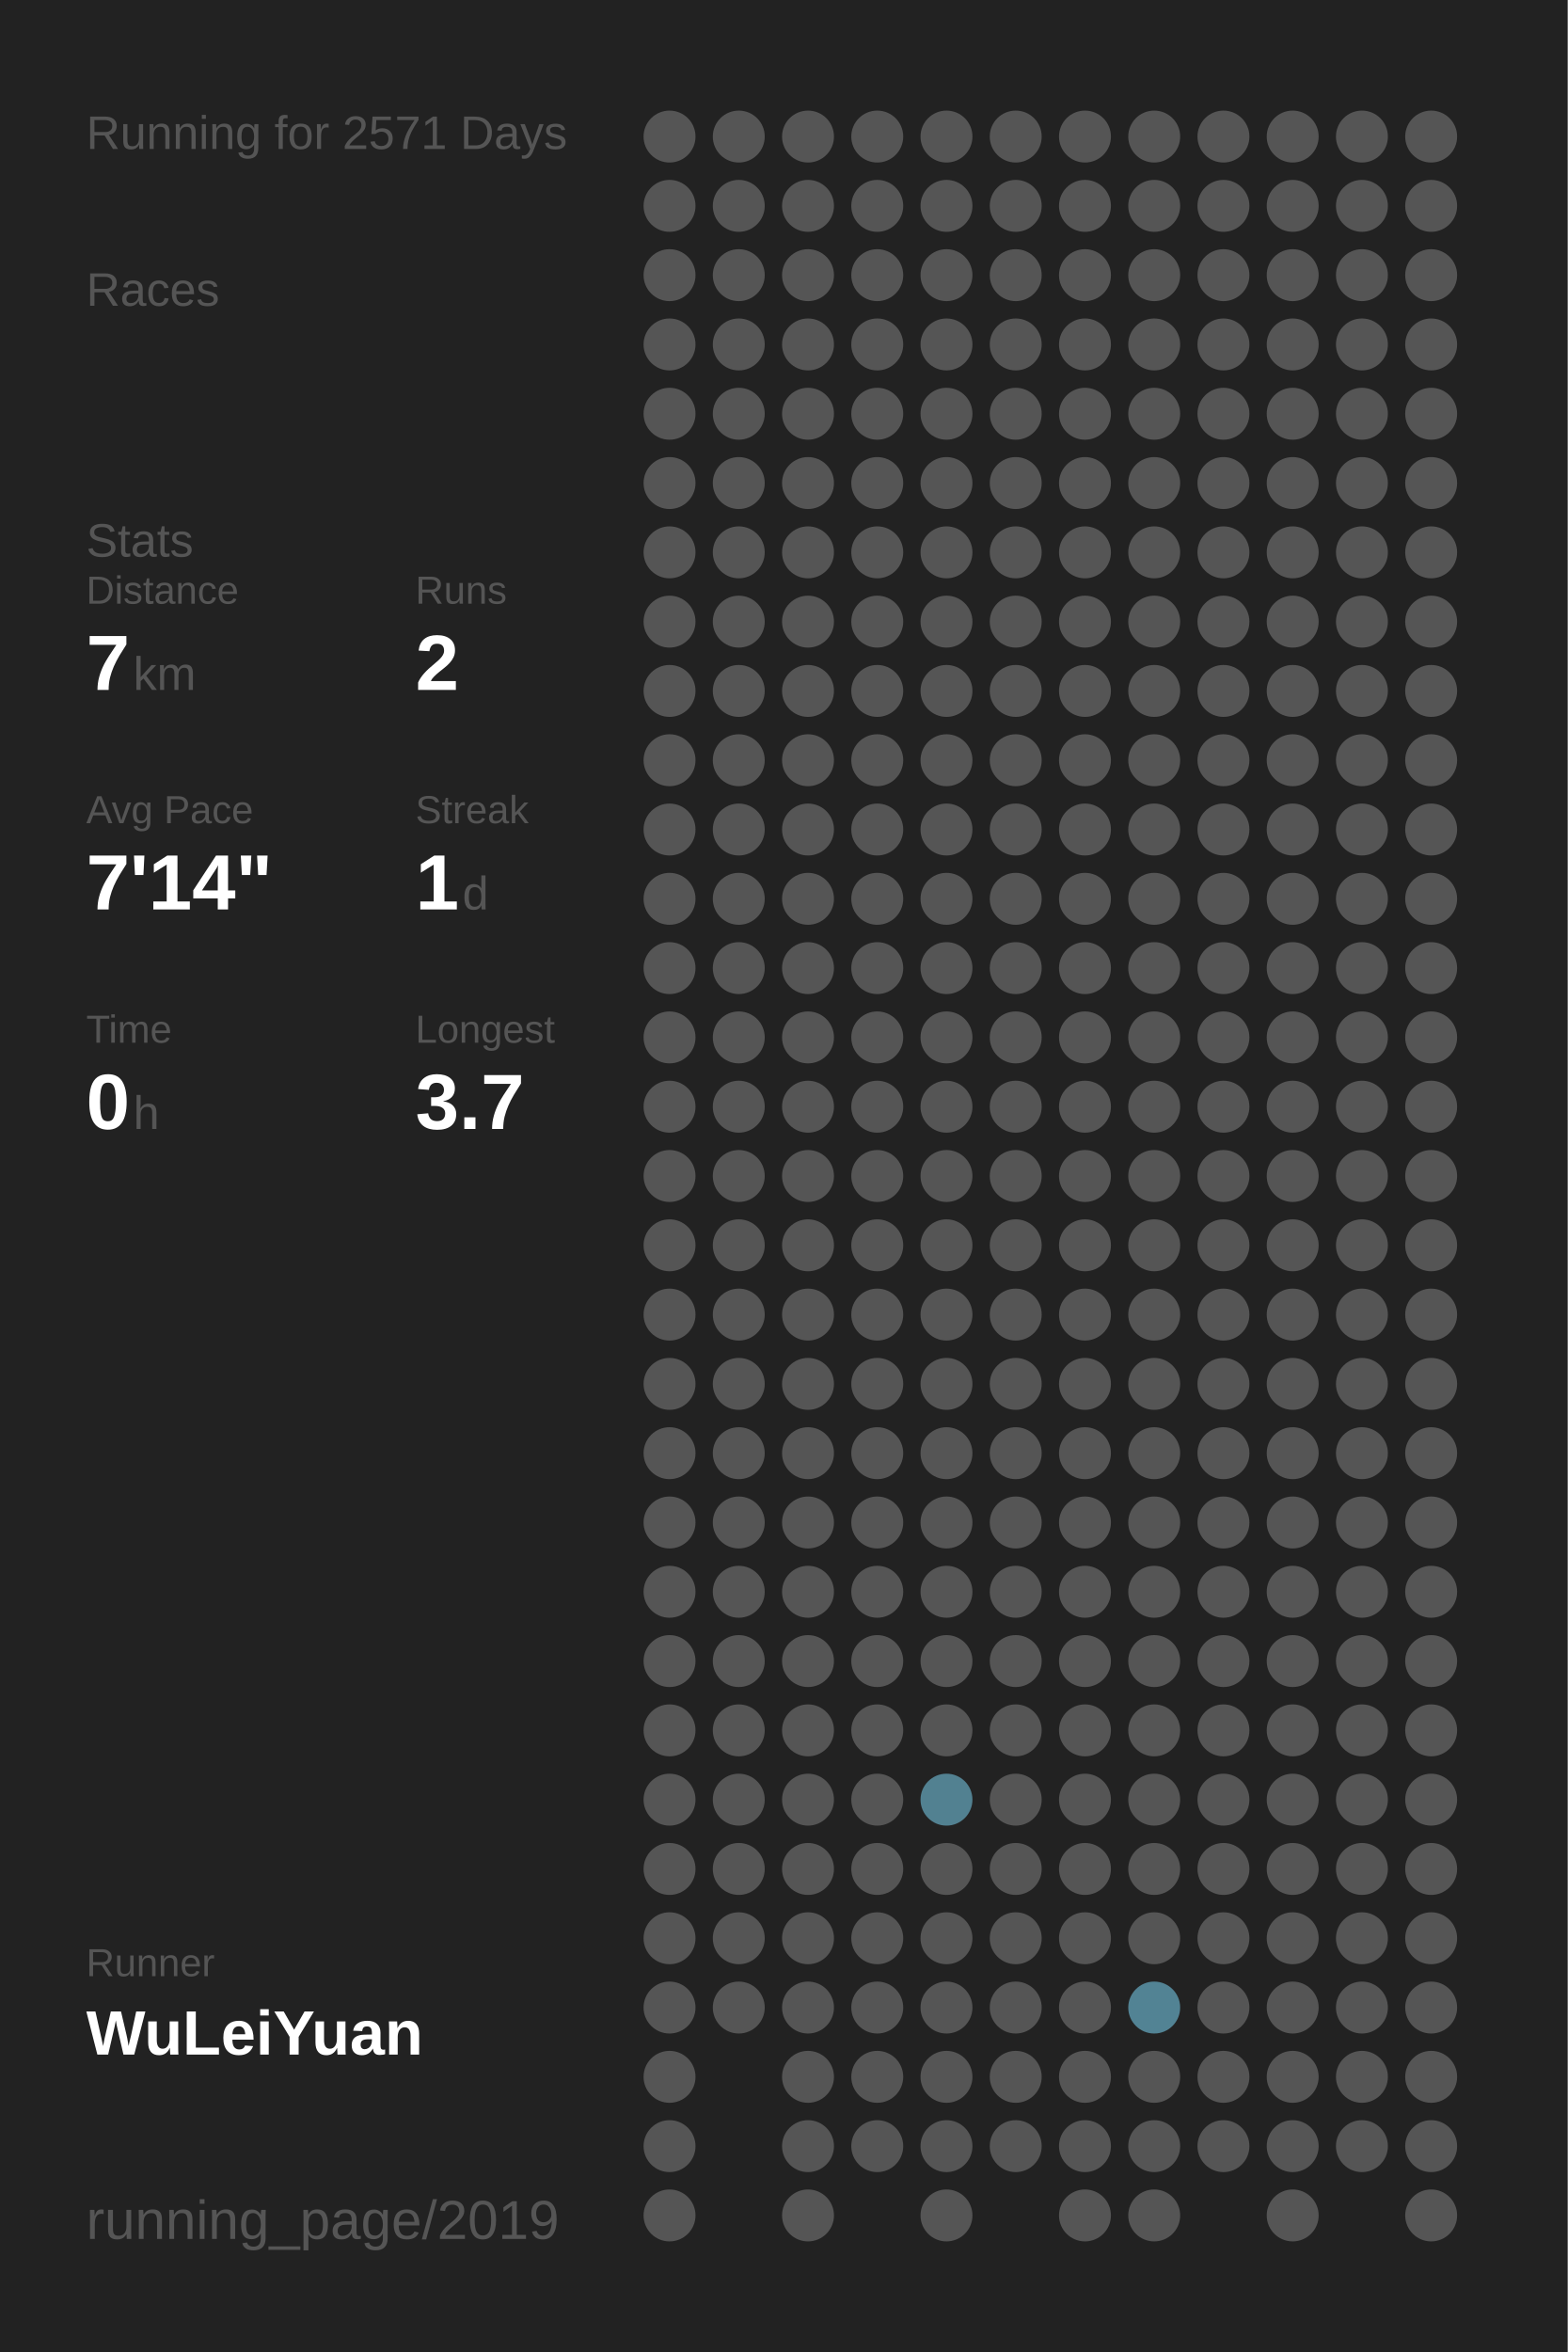
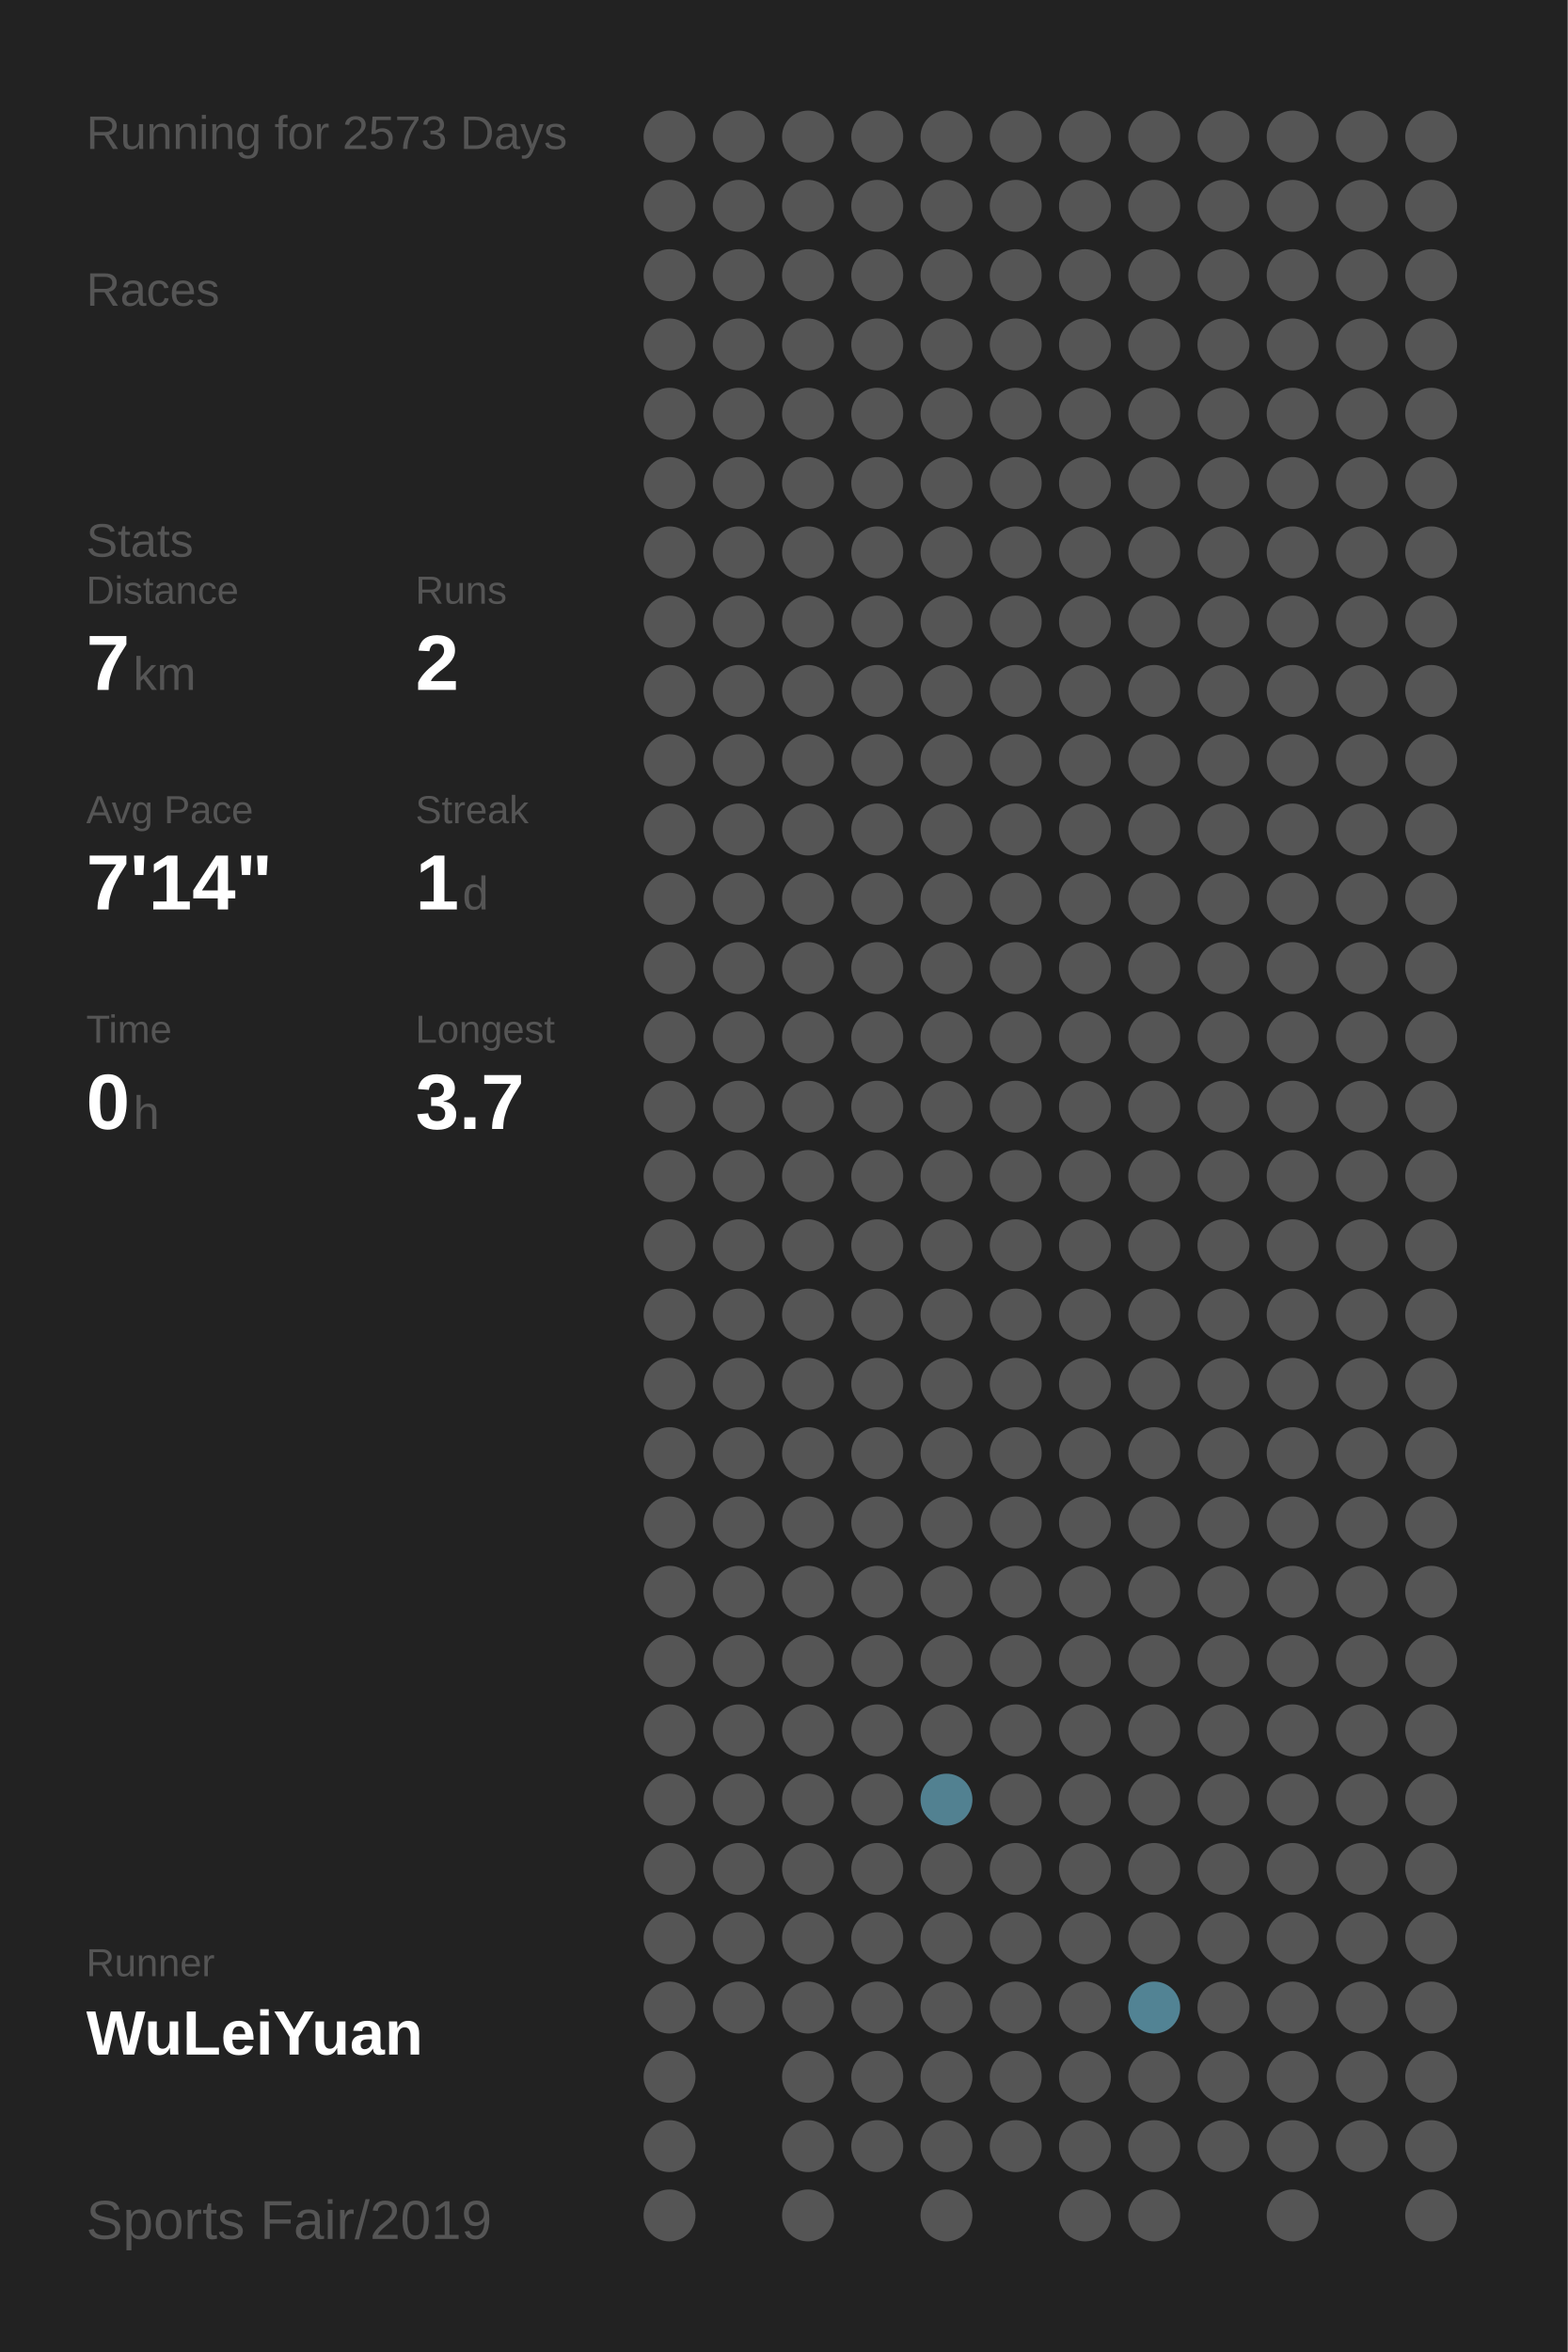
<svg xmlns="http://www.w3.org/2000/svg" baseProfile="full" height="300mm" version="1.1" viewBox="0,0,200,300" width="200mm">
  <defs />
  <rect fill="#222222" height="300" width="200" x="0" y="0" />
-   <text fill="#555555" style="font-size:6px; font-family:Arial;" x="11" y="19">Running for 2571 Days</text>
+   <text fill="#555555" style="font-size:6px; font-family:Arial;" x="11" y="19">Running for 2573 Days</text>
  <text fill="#555555" style="font-size:6px; font-family:Arial;" x="11" y="39">Races</text>
  <text fill="#555555" style="font-size:6px; font-family:Arial;" x="11" y="71">Stats</text>
  <text fill="#555555" style="font-size:5px; font-family:Arial;" x="11" y="77">Distance</text>
  <text fill="#FFFFFF" style="font-size:10px; font-family:Arial; font-weight:bold;" x="11" y="88">7</text>
  <text fill="#555555" style="font-size:6px; font-family:Arial;" x="17" y="88">km</text>
  <text fill="#555555" style="font-size:5px; font-family:Arial;" x="53" y="77">Runs</text>
  <text fill="#FFFFFF" style="font-size:10px; font-family:Arial; font-weight:bold;" x="53" y="88">2</text>
  <text fill="#555555" style="font-size:5px; font-family:Arial;" x="11" y="105">Avg Pace</text>
  <text fill="#FFFFFF" style="font-size:10px; font-family:Arial; font-weight:bold;" x="11" y="116">7'14"</text>
  <text fill="#555555" style="font-size:5px; font-family:Arial;" x="53" y="105">Streak</text>
  <text fill="#FFFFFF" style="font-size:10px; font-family:Arial; font-weight:bold;" x="53" y="116">1</text>
  <text fill="#555555" style="font-size:6px; font-family:Arial;" x="59" y="116">d</text>
  <text fill="#555555" style="font-size:5px; font-family:Arial;" x="11" y="133">Time</text>
  <text fill="#FFFFFF" style="font-size:10px; font-family:Arial; font-weight:bold;" x="11" y="144">0</text>
  <text fill="#555555" style="font-size:6px; font-family:Arial;" x="17" y="144">h</text>
  <text fill="#555555" style="font-size:5px; font-family:Arial;" x="53" y="133">Longest</text>
  <text fill="#FFFFFF" style="font-size:10px; font-family:Arial; font-weight:bold;" x="53" y="144">3.7</text>
  <text fill="#555555" style="font-size:5px; font-family:Arial;" x="11" y="252.065">Runner</text>
  <text fill="#FFFFFF" style="font-size:8px; font-family:Arial; font-weight:bold;" x="11" y="262.065">WuLeiYuan</text>
-   <text fill="#555555" style="font-size:7px; font-family:Arial;" x="11" y="285.581">running_page/2019</text>
+   <text fill="#555555" style="font-size:7px; font-family:Arial;" x="11" y="285.581">Sports Fair/2019</text>
  <circle cx="85.417" cy="17.419" fill="#555555" r="3.312" />
  <circle cx="85.417" cy="26.258" fill="#555555" r="3.312" />
  <circle cx="85.417" cy="35.097" fill="#555555" r="3.312" />
  <circle cx="85.417" cy="43.935" fill="#555555" r="3.312" />
  <circle cx="85.417" cy="52.774" fill="#555555" r="3.312" />
  <circle cx="85.417" cy="61.613" fill="#555555" r="3.312" />
  <circle cx="85.417" cy="70.452" fill="#555555" r="3.312" />
  <circle cx="85.417" cy="79.29" fill="#555555" r="3.312" />
  <circle cx="85.417" cy="88.129" fill="#555555" r="3.312" />
  <circle cx="85.417" cy="96.968" fill="#555555" r="3.312" />
  <circle cx="85.417" cy="105.806" fill="#555555" r="3.312" />
  <circle cx="85.417" cy="114.645" fill="#555555" r="3.312" />
  <circle cx="85.417" cy="123.484" fill="#555555" r="3.312" />
  <circle cx="85.417" cy="132.323" fill="#555555" r="3.312" />
  <circle cx="85.417" cy="141.161" fill="#555555" r="3.312" />
  <circle cx="85.417" cy="150" fill="#555555" r="3.312" />
  <circle cx="85.417" cy="158.839" fill="#555555" r="3.312" />
  <circle cx="85.417" cy="167.677" fill="#555555" r="3.312" />
  <circle cx="85.417" cy="176.516" fill="#555555" r="3.312" />
  <circle cx="85.417" cy="185.355" fill="#555555" r="3.312" />
  <circle cx="85.417" cy="194.194" fill="#555555" r="3.312" />
  <circle cx="85.417" cy="203.032" fill="#555555" r="3.312" />
  <circle cx="85.417" cy="211.871" fill="#555555" r="3.312" />
  <circle cx="85.417" cy="220.71" fill="#555555" r="3.312" />
  <circle cx="85.417" cy="229.548" fill="#555555" r="3.312" />
  <circle cx="85.417" cy="238.387" fill="#555555" r="3.312" />
  <circle cx="85.417" cy="247.226" fill="#555555" r="3.312" />
  <circle cx="85.417" cy="256.065" fill="#555555" r="3.312" />
  <circle cx="85.417" cy="264.903" fill="#555555" r="3.312" />
  <circle cx="85.417" cy="273.742" fill="#555555" r="3.312" />
  <circle cx="85.417" cy="282.581" fill="#555555" r="3.312" />
  <circle cx="94.25" cy="17.419" fill="#555555" r="3.312" />
  <circle cx="94.25" cy="26.258" fill="#555555" r="3.312" />
  <circle cx="94.25" cy="35.097" fill="#555555" r="3.312" />
  <circle cx="94.25" cy="43.935" fill="#555555" r="3.312" />
  <circle cx="94.25" cy="52.774" fill="#555555" r="3.312" />
  <circle cx="94.25" cy="61.613" fill="#555555" r="3.312" />
  <circle cx="94.25" cy="70.452" fill="#555555" r="3.312" />
  <circle cx="94.25" cy="79.29" fill="#555555" r="3.312" />
  <circle cx="94.25" cy="88.129" fill="#555555" r="3.312" />
  <circle cx="94.25" cy="96.968" fill="#555555" r="3.312" />
  <circle cx="94.25" cy="105.806" fill="#555555" r="3.312" />
  <circle cx="94.25" cy="114.645" fill="#555555" r="3.312" />
  <circle cx="94.25" cy="123.484" fill="#555555" r="3.312" />
  <circle cx="94.25" cy="132.323" fill="#555555" r="3.312" />
  <circle cx="94.25" cy="141.161" fill="#555555" r="3.312" />
  <circle cx="94.25" cy="150" fill="#555555" r="3.312" />
  <circle cx="94.25" cy="158.839" fill="#555555" r="3.312" />
  <circle cx="94.25" cy="167.677" fill="#555555" r="3.312" />
  <circle cx="94.25" cy="176.516" fill="#555555" r="3.312" />
  <circle cx="94.25" cy="185.355" fill="#555555" r="3.312" />
  <circle cx="94.25" cy="194.194" fill="#555555" r="3.312" />
  <circle cx="94.25" cy="203.032" fill="#555555" r="3.312" />
  <circle cx="94.25" cy="211.871" fill="#555555" r="3.312" />
  <circle cx="94.25" cy="220.71" fill="#555555" r="3.312" />
  <circle cx="94.25" cy="229.548" fill="#555555" r="3.312" />
  <circle cx="94.25" cy="238.387" fill="#555555" r="3.312" />
  <circle cx="94.25" cy="247.226" fill="#555555" r="3.312" />
  <circle cx="94.25" cy="256.065" fill="#555555" r="3.312" />
  <circle cx="103.083" cy="17.419" fill="#555555" r="3.312" />
  <circle cx="103.083" cy="26.258" fill="#555555" r="3.312" />
  <circle cx="103.083" cy="35.097" fill="#555555" r="3.312" />
  <circle cx="103.083" cy="43.935" fill="#555555" r="3.312" />
  <circle cx="103.083" cy="52.774" fill="#555555" r="3.312" />
  <circle cx="103.083" cy="61.613" fill="#555555" r="3.312" />
  <circle cx="103.083" cy="70.452" fill="#555555" r="3.312" />
  <circle cx="103.083" cy="79.29" fill="#555555" r="3.312" />
  <circle cx="103.083" cy="88.129" fill="#555555" r="3.312" />
  <circle cx="103.083" cy="96.968" fill="#555555" r="3.312" />
  <circle cx="103.083" cy="105.806" fill="#555555" r="3.312" />
  <circle cx="103.083" cy="114.645" fill="#555555" r="3.312" />
  <circle cx="103.083" cy="123.484" fill="#555555" r="3.312" />
  <circle cx="103.083" cy="132.323" fill="#555555" r="3.312" />
  <circle cx="103.083" cy="141.161" fill="#555555" r="3.312" />
  <circle cx="103.083" cy="150" fill="#555555" r="3.312" />
  <circle cx="103.083" cy="158.839" fill="#555555" r="3.312" />
  <circle cx="103.083" cy="167.677" fill="#555555" r="3.312" />
  <circle cx="103.083" cy="176.516" fill="#555555" r="3.312" />
  <circle cx="103.083" cy="185.355" fill="#555555" r="3.312" />
  <circle cx="103.083" cy="194.194" fill="#555555" r="3.312" />
  <circle cx="103.083" cy="203.032" fill="#555555" r="3.312" />
  <circle cx="103.083" cy="211.871" fill="#555555" r="3.312" />
  <circle cx="103.083" cy="220.71" fill="#555555" r="3.312" />
  <circle cx="103.083" cy="229.548" fill="#555555" r="3.312" />
  <circle cx="103.083" cy="238.387" fill="#555555" r="3.312" />
  <circle cx="103.083" cy="247.226" fill="#555555" r="3.312" />
  <circle cx="103.083" cy="256.065" fill="#555555" r="3.312" />
  <circle cx="103.083" cy="264.903" fill="#555555" r="3.312" />
  <circle cx="103.083" cy="273.742" fill="#555555" r="3.312" />
  <circle cx="103.083" cy="282.581" fill="#555555" r="3.312" />
  <circle cx="111.917" cy="17.419" fill="#555555" r="3.312" />
  <circle cx="111.917" cy="26.258" fill="#555555" r="3.312" />
  <circle cx="111.917" cy="35.097" fill="#555555" r="3.312" />
  <circle cx="111.917" cy="43.935" fill="#555555" r="3.312" />
  <circle cx="111.917" cy="52.774" fill="#555555" r="3.312" />
  <circle cx="111.917" cy="61.613" fill="#555555" r="3.312" />
  <circle cx="111.917" cy="70.452" fill="#555555" r="3.312" />
  <circle cx="111.917" cy="79.29" fill="#555555" r="3.312" />
  <circle cx="111.917" cy="88.129" fill="#555555" r="3.312" />
  <circle cx="111.917" cy="96.968" fill="#555555" r="3.312" />
  <circle cx="111.917" cy="105.806" fill="#555555" r="3.312" />
  <circle cx="111.917" cy="114.645" fill="#555555" r="3.312" />
  <circle cx="111.917" cy="123.484" fill="#555555" r="3.312" />
  <circle cx="111.917" cy="132.323" fill="#555555" r="3.312" />
  <circle cx="111.917" cy="141.161" fill="#555555" r="3.312" />
  <circle cx="111.917" cy="150" fill="#555555" r="3.312" />
  <circle cx="111.917" cy="158.839" fill="#555555" r="3.312" />
  <circle cx="111.917" cy="167.677" fill="#555555" r="3.312" />
  <circle cx="111.917" cy="176.516" fill="#555555" r="3.312" />
  <circle cx="111.917" cy="185.355" fill="#555555" r="3.312" />
  <circle cx="111.917" cy="194.194" fill="#555555" r="3.312" />
  <circle cx="111.917" cy="203.032" fill="#555555" r="3.312" />
  <circle cx="111.917" cy="211.871" fill="#555555" r="3.312" />
  <circle cx="111.917" cy="220.71" fill="#555555" r="3.312" />
  <circle cx="111.917" cy="229.548" fill="#555555" r="3.312" />
  <circle cx="111.917" cy="238.387" fill="#555555" r="3.312" />
  <circle cx="111.917" cy="247.226" fill="#555555" r="3.312" />
  <circle cx="111.917" cy="256.065" fill="#555555" r="3.312" />
  <circle cx="111.917" cy="264.903" fill="#555555" r="3.312" />
  <circle cx="111.917" cy="273.742" fill="#555555" r="3.312" />
  <circle cx="120.75" cy="17.419" fill="#555555" r="3.312" />
  <circle cx="120.75" cy="26.258" fill="#555555" r="3.312" />
  <circle cx="120.75" cy="35.097" fill="#555555" r="3.312" />
  <circle cx="120.75" cy="43.935" fill="#555555" r="3.312" />
  <circle cx="120.75" cy="52.774" fill="#555555" r="3.312" />
  <circle cx="120.75" cy="61.613" fill="#555555" r="3.312" />
  <circle cx="120.75" cy="70.452" fill="#555555" r="3.312" />
  <circle cx="120.75" cy="79.29" fill="#555555" r="3.312" />
  <circle cx="120.75" cy="88.129" fill="#555555" r="3.312" />
  <circle cx="120.75" cy="96.968" fill="#555555" r="3.312" />
  <circle cx="120.75" cy="105.806" fill="#555555" r="3.312" />
  <circle cx="120.75" cy="114.645" fill="#555555" r="3.312" />
  <circle cx="120.75" cy="123.484" fill="#555555" r="3.312" />
  <circle cx="120.75" cy="132.323" fill="#555555" r="3.312" />
  <circle cx="120.75" cy="141.161" fill="#555555" r="3.312" />
  <circle cx="120.75" cy="150" fill="#555555" r="3.312" />
  <circle cx="120.75" cy="158.839" fill="#555555" r="3.312" />
  <circle cx="120.75" cy="167.677" fill="#555555" r="3.312" />
  <circle cx="120.75" cy="176.516" fill="#555555" r="3.312" />
  <circle cx="120.75" cy="185.355" fill="#555555" r="3.312" />
  <circle cx="120.75" cy="194.194" fill="#555555" r="3.312" />
  <circle cx="120.75" cy="203.032" fill="#555555" r="3.312" />
  <circle cx="120.75" cy="211.871" fill="#555555" r="3.312" />
  <circle cx="120.75" cy="220.71" fill="#555555" r="3.312" />
  <circle cx="120.75" cy="229.548" fill="#528191" r="3.312" />
  <circle cx="120.75" cy="238.387" fill="#555555" r="3.312" />
  <circle cx="120.75" cy="247.226" fill="#555555" r="3.312" />
  <circle cx="120.75" cy="256.065" fill="#555555" r="3.312" />
  <circle cx="120.75" cy="264.903" fill="#555555" r="3.312" />
  <circle cx="120.75" cy="273.742" fill="#555555" r="3.312" />
  <circle cx="120.75" cy="282.581" fill="#555555" r="3.312" />
  <circle cx="129.583" cy="17.419" fill="#555555" r="3.312" />
  <circle cx="129.583" cy="26.258" fill="#555555" r="3.312" />
  <circle cx="129.583" cy="35.097" fill="#555555" r="3.312" />
  <circle cx="129.583" cy="43.935" fill="#555555" r="3.312" />
  <circle cx="129.583" cy="52.774" fill="#555555" r="3.312" />
  <circle cx="129.583" cy="61.613" fill="#555555" r="3.312" />
  <circle cx="129.583" cy="70.452" fill="#555555" r="3.312" />
  <circle cx="129.583" cy="79.29" fill="#555555" r="3.312" />
  <circle cx="129.583" cy="88.129" fill="#555555" r="3.312" />
  <circle cx="129.583" cy="96.968" fill="#555555" r="3.312" />
  <circle cx="129.583" cy="105.806" fill="#555555" r="3.312" />
  <circle cx="129.583" cy="114.645" fill="#555555" r="3.312" />
  <circle cx="129.583" cy="123.484" fill="#555555" r="3.312" />
  <circle cx="129.583" cy="132.323" fill="#555555" r="3.312" />
  <circle cx="129.583" cy="141.161" fill="#555555" r="3.312" />
  <circle cx="129.583" cy="150" fill="#555555" r="3.312" />
  <circle cx="129.583" cy="158.839" fill="#555555" r="3.312" />
  <circle cx="129.583" cy="167.677" fill="#555555" r="3.312" />
  <circle cx="129.583" cy="176.516" fill="#555555" r="3.312" />
  <circle cx="129.583" cy="185.355" fill="#555555" r="3.312" />
  <circle cx="129.583" cy="194.194" fill="#555555" r="3.312" />
  <circle cx="129.583" cy="203.032" fill="#555555" r="3.312" />
  <circle cx="129.583" cy="211.871" fill="#555555" r="3.312" />
  <circle cx="129.583" cy="220.71" fill="#555555" r="3.312" />
  <circle cx="129.583" cy="229.548" fill="#555555" r="3.312" />
  <circle cx="129.583" cy="238.387" fill="#555555" r="3.312" />
  <circle cx="129.583" cy="247.226" fill="#555555" r="3.312" />
  <circle cx="129.583" cy="256.065" fill="#555555" r="3.312" />
  <circle cx="129.583" cy="264.903" fill="#555555" r="3.312" />
  <circle cx="129.583" cy="273.742" fill="#555555" r="3.312" />
  <circle cx="138.417" cy="17.419" fill="#555555" r="3.312" />
  <circle cx="138.417" cy="26.258" fill="#555555" r="3.312" />
  <circle cx="138.417" cy="35.097" fill="#555555" r="3.312" />
  <circle cx="138.417" cy="43.935" fill="#555555" r="3.312" />
  <circle cx="138.417" cy="52.774" fill="#555555" r="3.312" />
  <circle cx="138.417" cy="61.613" fill="#555555" r="3.312" />
  <circle cx="138.417" cy="70.452" fill="#555555" r="3.312" />
  <circle cx="138.417" cy="79.29" fill="#555555" r="3.312" />
  <circle cx="138.417" cy="88.129" fill="#555555" r="3.312" />
  <circle cx="138.417" cy="96.968" fill="#555555" r="3.312" />
  <circle cx="138.417" cy="105.806" fill="#555555" r="3.312" />
  <circle cx="138.417" cy="114.645" fill="#555555" r="3.312" />
  <circle cx="138.417" cy="123.484" fill="#555555" r="3.312" />
  <circle cx="138.417" cy="132.323" fill="#555555" r="3.312" />
  <circle cx="138.417" cy="141.161" fill="#555555" r="3.312" />
  <circle cx="138.417" cy="150" fill="#555555" r="3.312" />
  <circle cx="138.417" cy="158.839" fill="#555555" r="3.312" />
  <circle cx="138.417" cy="167.677" fill="#555555" r="3.312" />
  <circle cx="138.417" cy="176.516" fill="#555555" r="3.312" />
  <circle cx="138.417" cy="185.355" fill="#555555" r="3.312" />
  <circle cx="138.417" cy="194.194" fill="#555555" r="3.312" />
  <circle cx="138.417" cy="203.032" fill="#555555" r="3.312" />
  <circle cx="138.417" cy="211.871" fill="#555555" r="3.312" />
  <circle cx="138.417" cy="220.71" fill="#555555" r="3.312" />
  <circle cx="138.417" cy="229.548" fill="#555555" r="3.312" />
  <circle cx="138.417" cy="238.387" fill="#555555" r="3.312" />
  <circle cx="138.417" cy="247.226" fill="#555555" r="3.312" />
  <circle cx="138.417" cy="256.065" fill="#555555" r="3.312" />
  <circle cx="138.417" cy="264.903" fill="#555555" r="3.312" />
  <circle cx="138.417" cy="273.742" fill="#555555" r="3.312" />
  <circle cx="138.417" cy="282.581" fill="#555555" r="3.312" />
  <circle cx="147.25" cy="17.419" fill="#555555" r="3.312" />
  <circle cx="147.25" cy="26.258" fill="#555555" r="3.312" />
  <circle cx="147.25" cy="35.097" fill="#555555" r="3.312" />
  <circle cx="147.25" cy="43.935" fill="#555555" r="3.312" />
  <circle cx="147.25" cy="52.774" fill="#555555" r="3.312" />
  <circle cx="147.25" cy="61.613" fill="#555555" r="3.312" />
  <circle cx="147.25" cy="70.452" fill="#555555" r="3.312" />
  <circle cx="147.25" cy="79.29" fill="#555555" r="3.312" />
  <circle cx="147.25" cy="88.129" fill="#555555" r="3.312" />
  <circle cx="147.25" cy="96.968" fill="#555555" r="3.312" />
  <circle cx="147.25" cy="105.806" fill="#555555" r="3.312" />
  <circle cx="147.25" cy="114.645" fill="#555555" r="3.312" />
  <circle cx="147.25" cy="123.484" fill="#555555" r="3.312" />
  <circle cx="147.25" cy="132.323" fill="#555555" r="3.312" />
  <circle cx="147.25" cy="141.161" fill="#555555" r="3.312" />
  <circle cx="147.25" cy="150" fill="#555555" r="3.312" />
  <circle cx="147.25" cy="158.839" fill="#555555" r="3.312" />
  <circle cx="147.25" cy="167.677" fill="#555555" r="3.312" />
  <circle cx="147.25" cy="176.516" fill="#555555" r="3.312" />
  <circle cx="147.25" cy="185.355" fill="#555555" r="3.312" />
  <circle cx="147.25" cy="194.194" fill="#555555" r="3.312" />
  <circle cx="147.25" cy="203.032" fill="#555555" r="3.312" />
  <circle cx="147.25" cy="211.871" fill="#555555" r="3.312" />
  <circle cx="147.25" cy="220.71" fill="#555555" r="3.312" />
  <circle cx="147.25" cy="229.548" fill="#555555" r="3.312" />
  <circle cx="147.25" cy="238.387" fill="#555555" r="3.312" />
  <circle cx="147.25" cy="247.226" fill="#555555" r="3.312" />
  <circle cx="147.25" cy="256.065" fill="#528394" r="3.312" />
  <circle cx="147.25" cy="264.903" fill="#555555" r="3.312" />
  <circle cx="147.25" cy="273.742" fill="#555555" r="3.312" />
  <circle cx="147.25" cy="282.581" fill="#555555" r="3.312" />
  <circle cx="156.083" cy="17.419" fill="#555555" r="3.312" />
  <circle cx="156.083" cy="26.258" fill="#555555" r="3.312" />
  <circle cx="156.083" cy="35.097" fill="#555555" r="3.312" />
  <circle cx="156.083" cy="43.935" fill="#555555" r="3.312" />
  <circle cx="156.083" cy="52.774" fill="#555555" r="3.312" />
  <circle cx="156.083" cy="61.613" fill="#555555" r="3.312" />
  <circle cx="156.083" cy="70.452" fill="#555555" r="3.312" />
  <circle cx="156.083" cy="79.29" fill="#555555" r="3.312" />
  <circle cx="156.083" cy="88.129" fill="#555555" r="3.312" />
  <circle cx="156.083" cy="96.968" fill="#555555" r="3.312" />
  <circle cx="156.083" cy="105.806" fill="#555555" r="3.312" />
  <circle cx="156.083" cy="114.645" fill="#555555" r="3.312" />
  <circle cx="156.083" cy="123.484" fill="#555555" r="3.312" />
  <circle cx="156.083" cy="132.323" fill="#555555" r="3.312" />
  <circle cx="156.083" cy="141.161" fill="#555555" r="3.312" />
  <circle cx="156.083" cy="150" fill="#555555" r="3.312" />
  <circle cx="156.083" cy="158.839" fill="#555555" r="3.312" />
  <circle cx="156.083" cy="167.677" fill="#555555" r="3.312" />
  <circle cx="156.083" cy="176.516" fill="#555555" r="3.312" />
  <circle cx="156.083" cy="185.355" fill="#555555" r="3.312" />
  <circle cx="156.083" cy="194.194" fill="#555555" r="3.312" />
  <circle cx="156.083" cy="203.032" fill="#555555" r="3.312" />
  <circle cx="156.083" cy="211.871" fill="#555555" r="3.312" />
  <circle cx="156.083" cy="220.71" fill="#555555" r="3.312" />
  <circle cx="156.083" cy="229.548" fill="#555555" r="3.312" />
  <circle cx="156.083" cy="238.387" fill="#555555" r="3.312" />
  <circle cx="156.083" cy="247.226" fill="#555555" r="3.312" />
  <circle cx="156.083" cy="256.065" fill="#555555" r="3.312" />
  <circle cx="156.083" cy="264.903" fill="#555555" r="3.312" />
  <circle cx="156.083" cy="273.742" fill="#555555" r="3.312" />
  <circle cx="164.917" cy="17.419" fill="#555555" r="3.312" />
  <circle cx="164.917" cy="26.258" fill="#555555" r="3.312" />
  <circle cx="164.917" cy="35.097" fill="#555555" r="3.312" />
  <circle cx="164.917" cy="43.935" fill="#555555" r="3.312" />
  <circle cx="164.917" cy="52.774" fill="#555555" r="3.312" />
  <circle cx="164.917" cy="61.613" fill="#555555" r="3.312" />
  <circle cx="164.917" cy="70.452" fill="#555555" r="3.312" />
  <circle cx="164.917" cy="79.29" fill="#555555" r="3.312" />
  <circle cx="164.917" cy="88.129" fill="#555555" r="3.312" />
  <circle cx="164.917" cy="96.968" fill="#555555" r="3.312" />
  <circle cx="164.917" cy="105.806" fill="#555555" r="3.312" />
  <circle cx="164.917" cy="114.645" fill="#555555" r="3.312" />
  <circle cx="164.917" cy="123.484" fill="#555555" r="3.312" />
  <circle cx="164.917" cy="132.323" fill="#555555" r="3.312" />
  <circle cx="164.917" cy="141.161" fill="#555555" r="3.312" />
  <circle cx="164.917" cy="150" fill="#555555" r="3.312" />
  <circle cx="164.917" cy="158.839" fill="#555555" r="3.312" />
  <circle cx="164.917" cy="167.677" fill="#555555" r="3.312" />
  <circle cx="164.917" cy="176.516" fill="#555555" r="3.312" />
  <circle cx="164.917" cy="185.355" fill="#555555" r="3.312" />
  <circle cx="164.917" cy="194.194" fill="#555555" r="3.312" />
  <circle cx="164.917" cy="203.032" fill="#555555" r="3.312" />
  <circle cx="164.917" cy="211.871" fill="#555555" r="3.312" />
  <circle cx="164.917" cy="220.71" fill="#555555" r="3.312" />
  <circle cx="164.917" cy="229.548" fill="#555555" r="3.312" />
  <circle cx="164.917" cy="238.387" fill="#555555" r="3.312" />
  <circle cx="164.917" cy="247.226" fill="#555555" r="3.312" />
  <circle cx="164.917" cy="256.065" fill="#555555" r="3.312" />
  <circle cx="164.917" cy="264.903" fill="#555555" r="3.312" />
  <circle cx="164.917" cy="273.742" fill="#555555" r="3.312" />
  <circle cx="164.917" cy="282.581" fill="#555555" r="3.312" />
  <circle cx="173.75" cy="17.419" fill="#555555" r="3.312" />
  <circle cx="173.75" cy="26.258" fill="#555555" r="3.312" />
  <circle cx="173.75" cy="35.097" fill="#555555" r="3.312" />
  <circle cx="173.75" cy="43.935" fill="#555555" r="3.312" />
  <circle cx="173.75" cy="52.774" fill="#555555" r="3.312" />
  <circle cx="173.75" cy="61.613" fill="#555555" r="3.312" />
  <circle cx="173.75" cy="70.452" fill="#555555" r="3.312" />
  <circle cx="173.75" cy="79.29" fill="#555555" r="3.312" />
  <circle cx="173.75" cy="88.129" fill="#555555" r="3.312" />
  <circle cx="173.75" cy="96.968" fill="#555555" r="3.312" />
  <circle cx="173.75" cy="105.806" fill="#555555" r="3.312" />
  <circle cx="173.75" cy="114.645" fill="#555555" r="3.312" />
  <circle cx="173.75" cy="123.484" fill="#555555" r="3.312" />
  <circle cx="173.75" cy="132.323" fill="#555555" r="3.312" />
  <circle cx="173.75" cy="141.161" fill="#555555" r="3.312" />
  <circle cx="173.75" cy="150" fill="#555555" r="3.312" />
  <circle cx="173.75" cy="158.839" fill="#555555" r="3.312" />
  <circle cx="173.75" cy="167.677" fill="#555555" r="3.312" />
  <circle cx="173.75" cy="176.516" fill="#555555" r="3.312" />
  <circle cx="173.75" cy="185.355" fill="#555555" r="3.312" />
  <circle cx="173.75" cy="194.194" fill="#555555" r="3.312" />
  <circle cx="173.75" cy="203.032" fill="#555555" r="3.312" />
  <circle cx="173.75" cy="211.871" fill="#555555" r="3.312" />
  <circle cx="173.75" cy="220.71" fill="#555555" r="3.312" />
  <circle cx="173.75" cy="229.548" fill="#555555" r="3.312" />
  <circle cx="173.75" cy="238.387" fill="#555555" r="3.312" />
  <circle cx="173.75" cy="247.226" fill="#555555" r="3.312" />
  <circle cx="173.75" cy="256.065" fill="#555555" r="3.312" />
  <circle cx="173.75" cy="264.903" fill="#555555" r="3.312" />
  <circle cx="173.75" cy="273.742" fill="#555555" r="3.312" />
  <circle cx="182.583" cy="17.419" fill="#555555" r="3.312" />
  <circle cx="182.583" cy="26.258" fill="#555555" r="3.312" />
  <circle cx="182.583" cy="35.097" fill="#555555" r="3.312" />
  <circle cx="182.583" cy="43.935" fill="#555555" r="3.312" />
  <circle cx="182.583" cy="52.774" fill="#555555" r="3.312" />
  <circle cx="182.583" cy="61.613" fill="#555555" r="3.312" />
  <circle cx="182.583" cy="70.452" fill="#555555" r="3.312" />
  <circle cx="182.583" cy="79.29" fill="#555555" r="3.312" />
  <circle cx="182.583" cy="88.129" fill="#555555" r="3.312" />
  <circle cx="182.583" cy="96.968" fill="#555555" r="3.312" />
  <circle cx="182.583" cy="105.806" fill="#555555" r="3.312" />
  <circle cx="182.583" cy="114.645" fill="#555555" r="3.312" />
  <circle cx="182.583" cy="123.484" fill="#555555" r="3.312" />
  <circle cx="182.583" cy="132.323" fill="#555555" r="3.312" />
  <circle cx="182.583" cy="141.161" fill="#555555" r="3.312" />
  <circle cx="182.583" cy="150" fill="#555555" r="3.312" />
  <circle cx="182.583" cy="158.839" fill="#555555" r="3.312" />
  <circle cx="182.583" cy="167.677" fill="#555555" r="3.312" />
  <circle cx="182.583" cy="176.516" fill="#555555" r="3.312" />
  <circle cx="182.583" cy="185.355" fill="#555555" r="3.312" />
  <circle cx="182.583" cy="194.194" fill="#555555" r="3.312" />
  <circle cx="182.583" cy="203.032" fill="#555555" r="3.312" />
  <circle cx="182.583" cy="211.871" fill="#555555" r="3.312" />
  <circle cx="182.583" cy="220.71" fill="#555555" r="3.312" />
  <circle cx="182.583" cy="229.548" fill="#555555" r="3.312" />
  <circle cx="182.583" cy="238.387" fill="#555555" r="3.312" />
  <circle cx="182.583" cy="247.226" fill="#555555" r="3.312" />
  <circle cx="182.583" cy="256.065" fill="#555555" r="3.312" />
  <circle cx="182.583" cy="264.903" fill="#555555" r="3.312" />
  <circle cx="182.583" cy="273.742" fill="#555555" r="3.312" />
  <circle cx="182.583" cy="282.581" fill="#555555" r="3.312" />
</svg>
